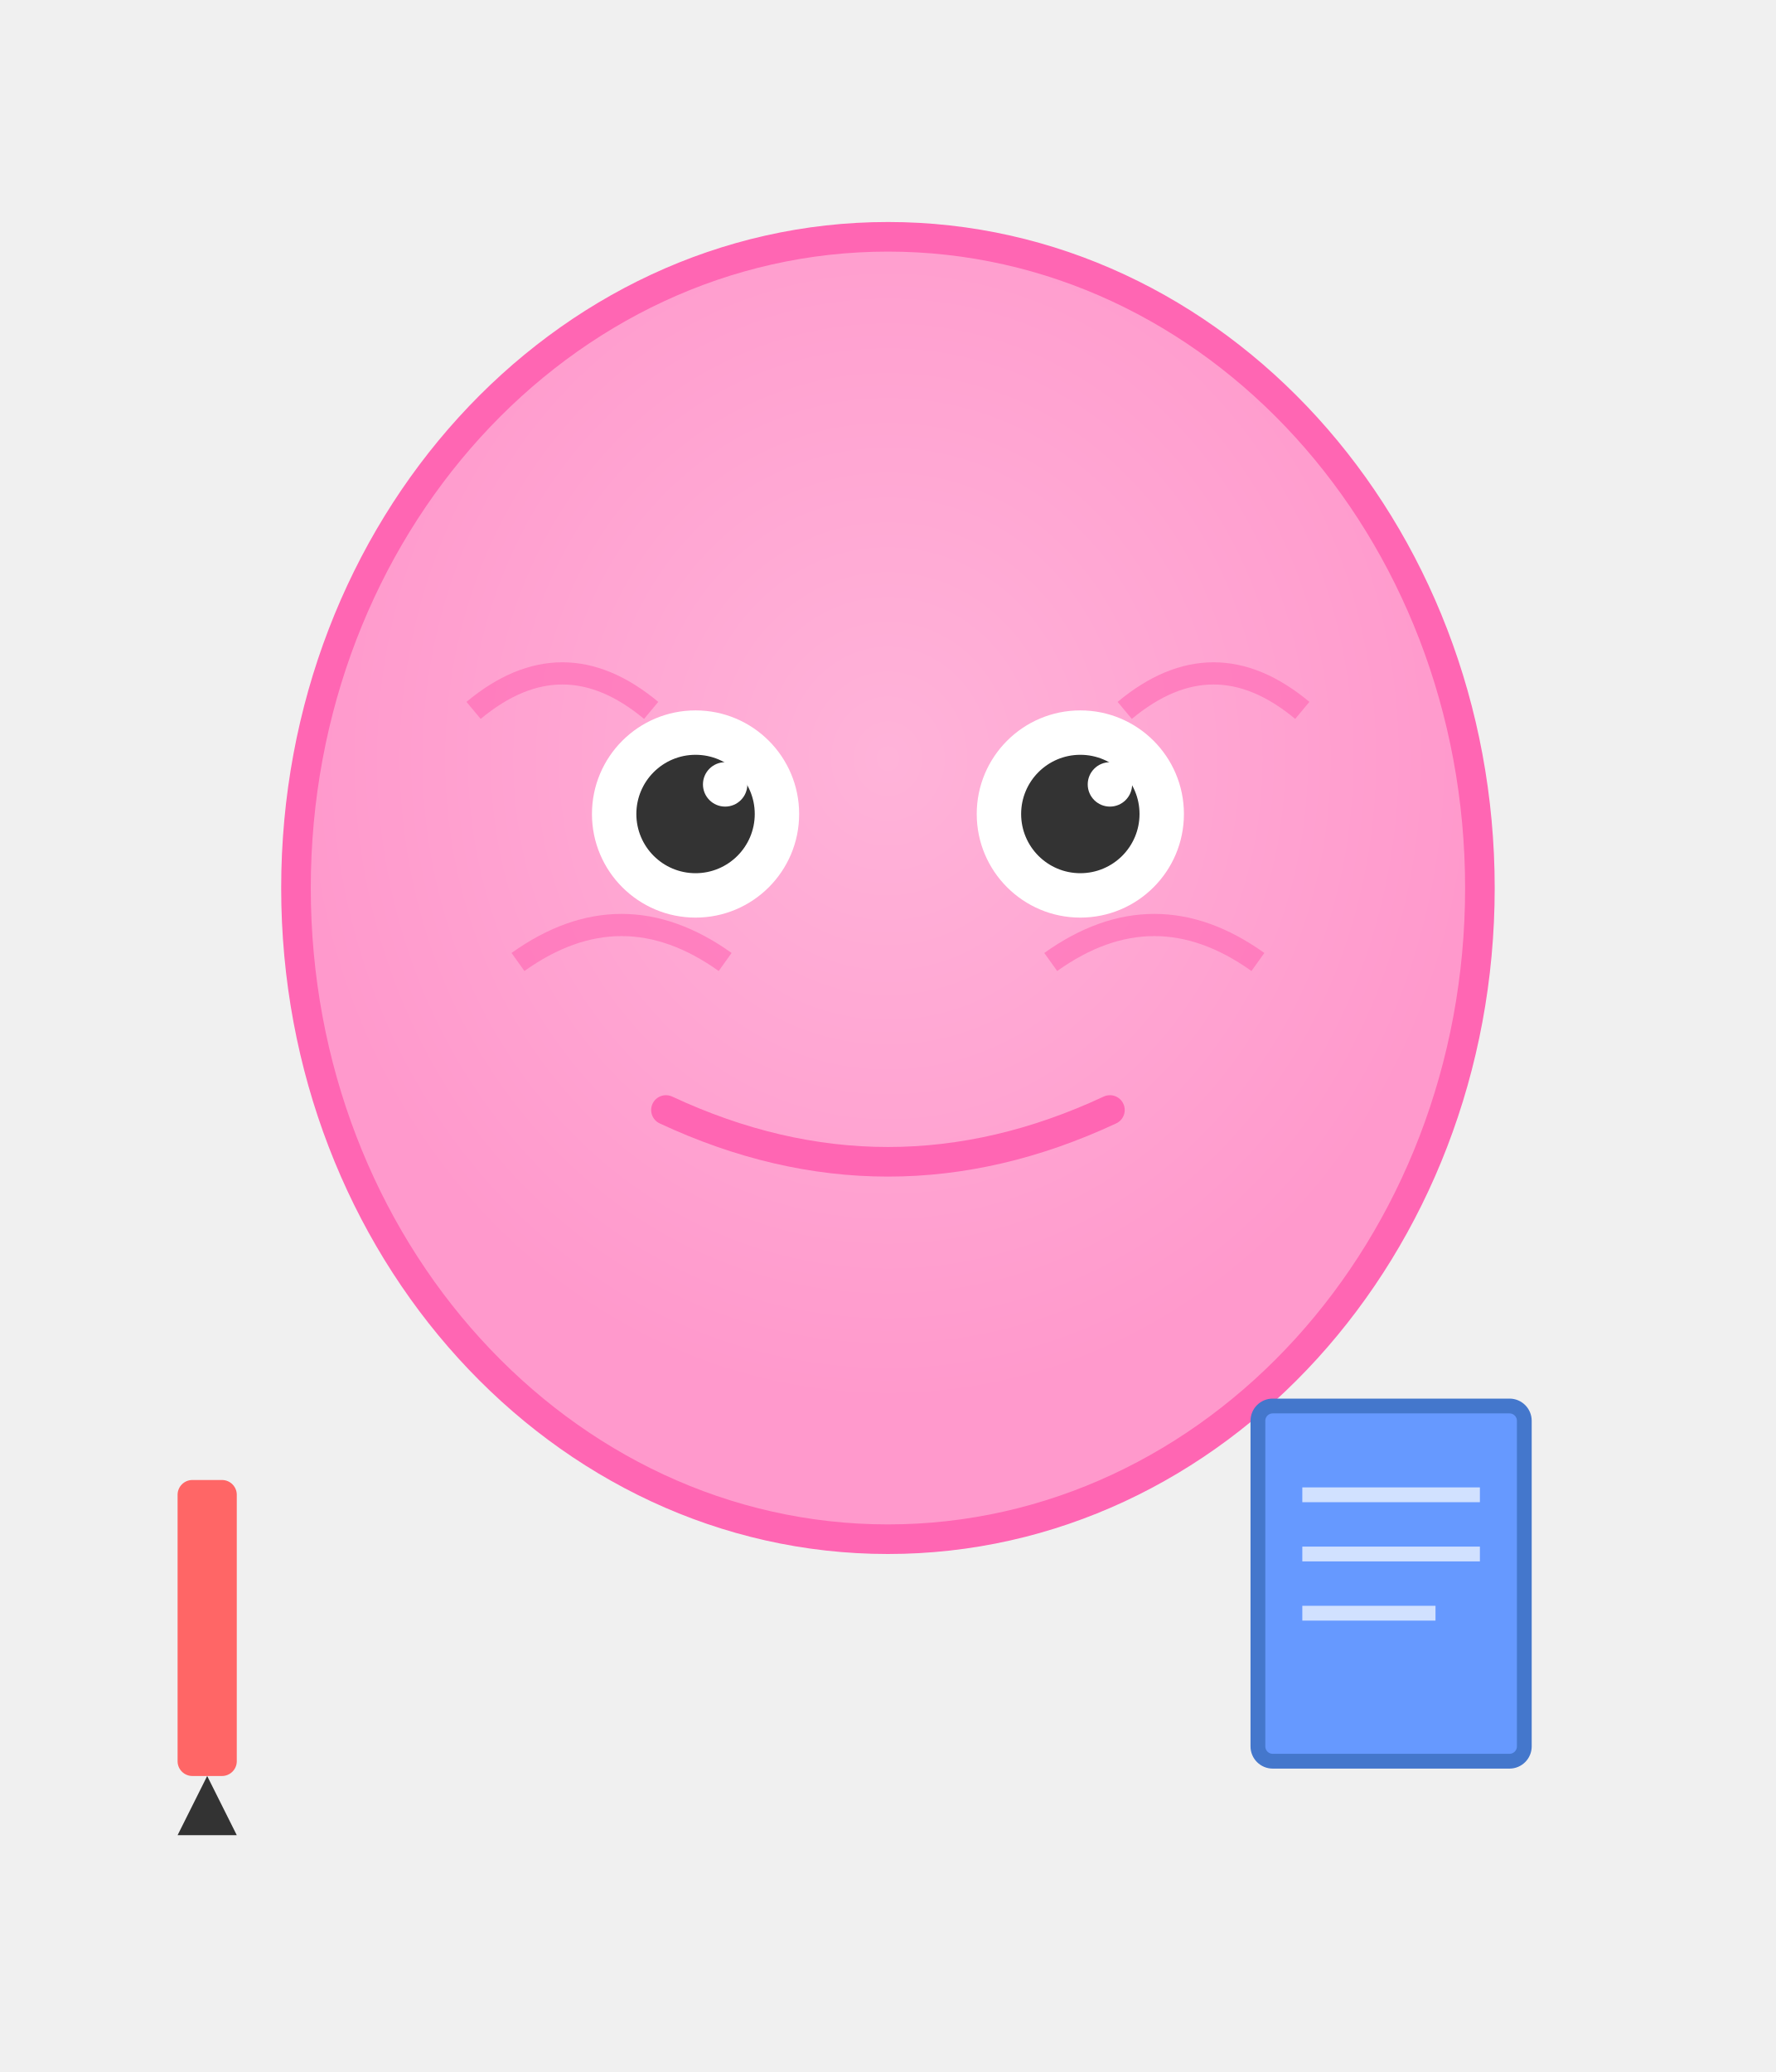
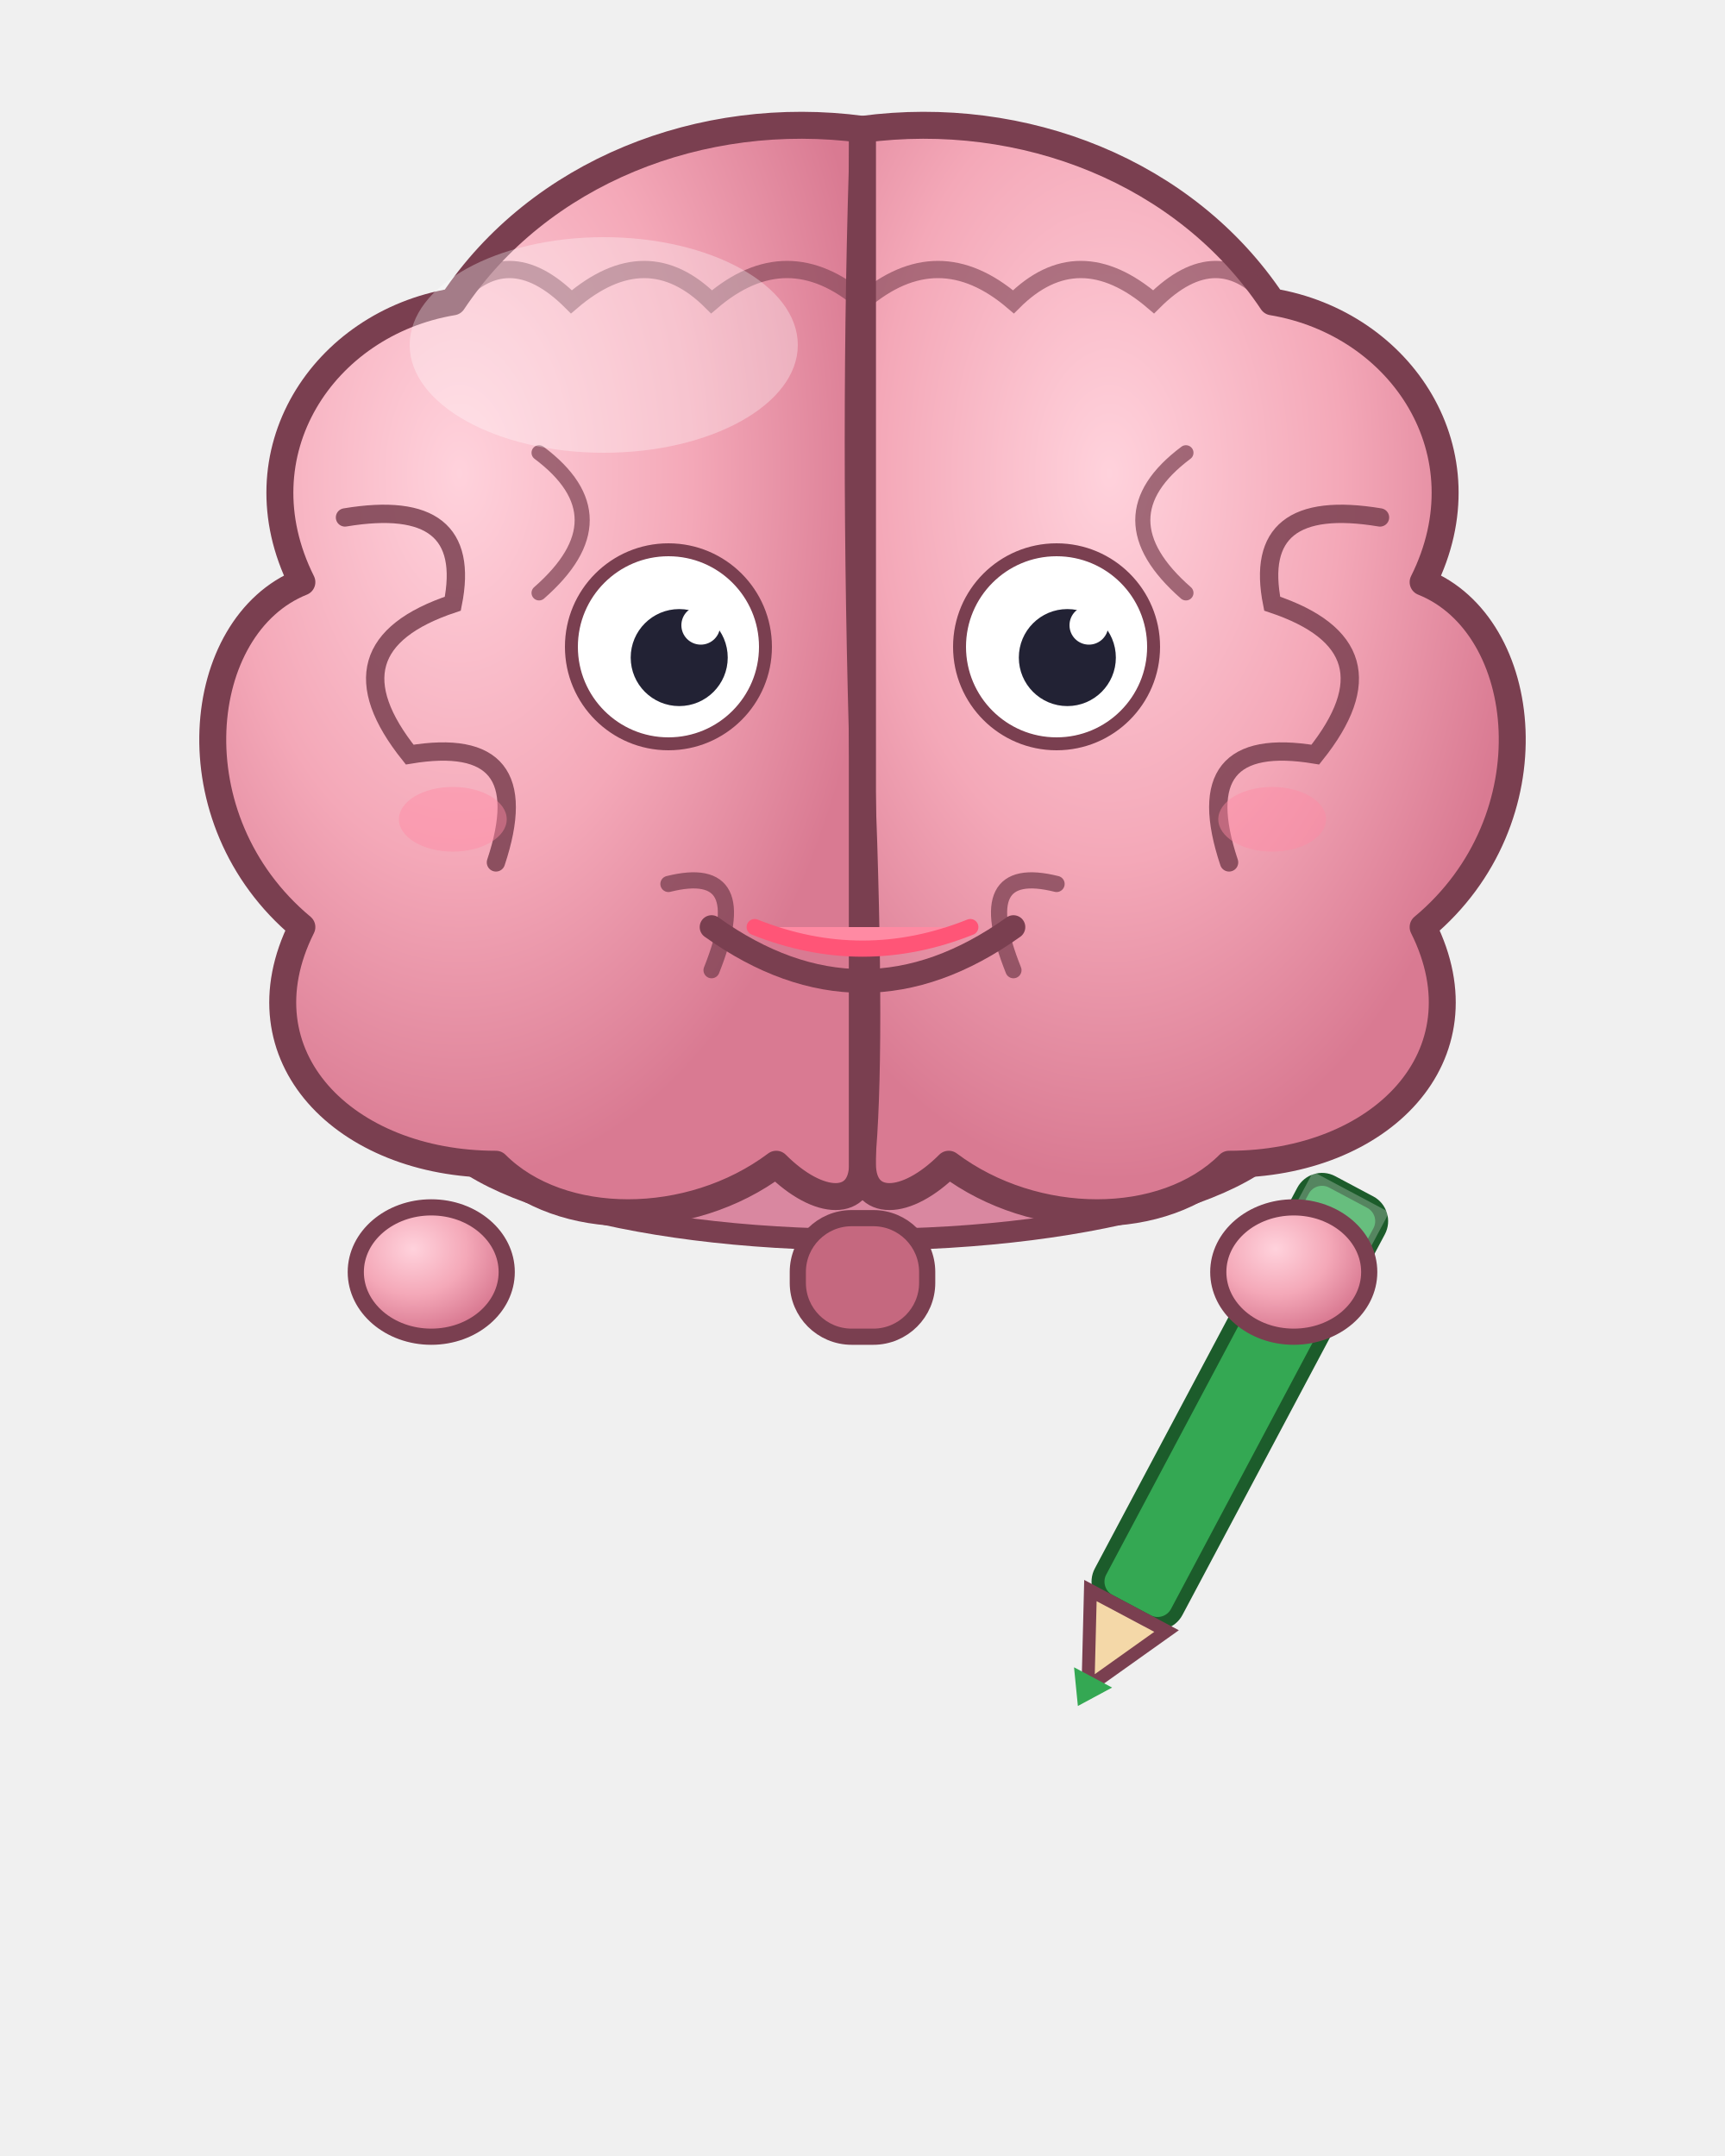
- <svg xmlns="http://www.w3.org/2000/svg" viewBox="0 0 120 140">
+ <svg xmlns="http://www.w3.org/2000/svg" viewBox="0 0 160 200" role="img" aria-label="Kid brain mascot - stage 1 of 7">
  <defs>
-     <radialGradient id="kidBrainGradient" cx="50%" cy="40%">
-       <stop offset="0%" stop-color="#ffb3d9" />
-       <stop offset="100%" stop-color="#ff99cc" />
+     <radialGradient id="brain" cx="38%" cy="32%" r="65%">
+       <stop offset="0%" stop-color="#ffd2dc" />
+       <stop offset="55%" stop-color="#f4a8b8" />
+       <stop offset="100%" stop-color="#d97a92" />
    </radialGradient>
  </defs>
-   <ellipse cx="60" cy="60" rx="40" ry="44" fill="url(#kidBrainGradient)" stroke="#ff66b3" stroke-width="2" />
-   <path d="M 32 48 Q 38 43 44 48" fill="none" stroke="#ff66b3" stroke-width="1.5" opacity="0.6" />
-   <path d="M 76 48 Q 82 43 88 48" fill="none" stroke="#ff66b3" stroke-width="1.5" opacity="0.6" />
-   <path d="M 35 65 Q 42 60 49 65" fill="none" stroke="#ff66b3" stroke-width="1.5" opacity="0.6" />
-   <path d="M 71 65 Q 78 60 85 65" fill="none" stroke="#ff66b3" stroke-width="1.5" opacity="0.6" />
-   <circle cx="47" cy="55" r="7" fill="white" />
-   <circle cx="73" cy="55" r="7" fill="white" />
-   <circle cx="47" cy="55" r="4" fill="#333" />
-   <circle cx="73" cy="55" r="4" fill="#333" />
-   <circle cx="49" cy="53" r="1.5" fill="white" />
-   <circle cx="75" cy="53" r="1.5" fill="white" />
-   <path d="M 45 75 Q 60 82 75 75" fill="none" stroke="#ff66b3" stroke-width="2" stroke-linecap="round" />
-   <g transform="translate(85, 95)">
-     <rect x="0" y="0" width="18" height="24" rx="1" fill="#6699ff" stroke="#4477cc" stroke-width="1" />
-     <line x1="3" y1="6" x2="15" y2="6" stroke="white" stroke-width="1" opacity="0.7" />
-     <line x1="3" y1="10" x2="15" y2="10" stroke="white" stroke-width="1" opacity="0.7" />
-     <line x1="3" y1="14" x2="12" y2="14" stroke="white" stroke-width="1" opacity="0.7" />
+   <ellipse cx="80" cy="103" rx="40" ry="12" fill="#d987a0" stroke="#7a3f50" stroke-width="2" />
+   <path d="M44,103 Q52,98 60,104 Q68,98 76,104 Q84,98 92,104 Q100,98 108,104 Q114,99 116,103" stroke="#7a3f50" stroke-width="1.2" fill="none" opacity="0.65" />
+   <rect x="74" y="113" width="12" height="11" rx="5" fill="#c5687f" stroke="#7a3f50" stroke-width="1.5" />
+   <path d="M 80,12 C 65,10 50,16 42,28 C 30,30 22,42 28,54 C 18,58 16,76 28,86 C 22,98 32,108 46,108 C 52,114 64,114 72,108 C 76,112 80,112 80,108 Z" fill="url(#brain)" stroke="#7a3f50" stroke-width="2.5" stroke-linejoin="round" />
+   <path d="M 80,12 C 95,10 110,16 118,28 C 130,30 138,42 132,54 C 142,58 144,76 132,86 C 138,98 128,108 114,108 C 108,114 96,114 88,108 C 84,112 80,112 80,108 Z" fill="url(#brain)" stroke="#7a3f50" stroke-width="2.5" stroke-linejoin="round" />
+   <path d="M 42,28 Q 47,22 53,28 Q 60,22 66,28 Q 73,22 80,28 Q 87,22 94,28 Q 100,22 107,28 Q 113,22 118,28" stroke="#7a3f50" stroke-width="1.6" fill="none" opacity="0.6" />
+   <path d="M 80,12 Q 79,40 80,72 Q 81,98 80,108" stroke="#7a3f50" stroke-width="2.3" fill="none" stroke-linecap="round" />
+   <path d="M 32,48 Q 44,46 42,56 Q 30,60 38,70 Q 50,68 46,80" stroke="#7a3f50" stroke-width="1.7" fill="none" stroke-linecap="round" opacity="0.85" />
+   <path d="M 50,42 Q 58,48 50,55" stroke="#7a3f50" stroke-width="1.4" fill="none" stroke-linecap="round" opacity="0.7" />
+   <path d="M 62,82 Q 70,80 66,90" stroke="#7a3f50" stroke-width="1.5" fill="none" stroke-linecap="round" opacity="0.75" />
+   <path d="M 128,48 Q 116,46 118,56 Q 130,60 122,70 Q 110,68 114,80" stroke="#7a3f50" stroke-width="1.7" fill="none" stroke-linecap="round" opacity="0.85" />
+   <path d="M 110,42 Q 102,48 110,55" stroke="#7a3f50" stroke-width="1.4" fill="none" stroke-linecap="round" opacity="0.7" />
+   <path d="M 98,82 Q 90,80 94,90" stroke="#7a3f50" stroke-width="1.5" fill="none" stroke-linecap="round" opacity="0.75" />
+   <ellipse cx="56" cy="32" rx="18" ry="10" fill="white" opacity="0.32" />
+   <circle cx="62" cy="60" r="9" fill="white" stroke="#7a3f50" stroke-width="1.2" />
+   <circle cx="98" cy="60" r="9" fill="white" stroke="#7a3f50" stroke-width="1.2" />
+   <circle cx="63" cy="61" r="4.5" fill="#222234" />
+   <circle cx="99" cy="61" r="4.5" fill="#222234" />
+   <circle cx="65" cy="58" r="1.8" fill="white" />
+   <circle cx="101" cy="58" r="1.8" fill="white" />
+   <ellipse cx="42" cy="76" rx="5" ry="3" fill="#ff8aa3" opacity="0.45" />
+   <ellipse cx="118" cy="76" rx="5" ry="3" fill="#ff8aa3" opacity="0.45" />
+   <path d="M 66,86 Q 80,96 94,86" stroke="#7a3f50" stroke-width="2.2" fill="none" stroke-linecap="round" />
+   <path d="M 70,86 Q 80,90 90,86" stroke="#ff5577" stroke-width="1.5" fill="#ff8aa3" stroke-linecap="round" />
+   <g transform="translate(115, 130) rotate(28)">
+     <rect x="-4" y="-22" width="8" height="44" rx="2" fill="#34a853" stroke="#1c5c2b" stroke-width="1.2" />
+     <rect x="-4" y="-22" width="8" height="6" fill="#ffffff" opacity="0.25" />
+     <polygon points="-4,22 4,22 0,30" fill="#f4d8a8" stroke="#7a3f50" stroke-width="1.2" />
+     <polygon points="-2,29 2,29 0,32" fill="#34a853" />
  </g>
-   <g transform="translate(12, 100)">
-     <rect x="0" y="0" width="4" height="20" rx="1" fill="#ff6666" />
-     <polygon points="2,20 0,24 4,24" fill="#333" />
-   </g>
+   <ellipse cx="120" cy="118" rx="7" ry="6" fill="url(#brain)" stroke="#7a3f50" stroke-width="1.5" />
+   <ellipse cx="40" cy="118" rx="7" ry="6" fill="url(#brain)" stroke="#7a3f50" stroke-width="1.5" />
</svg>
